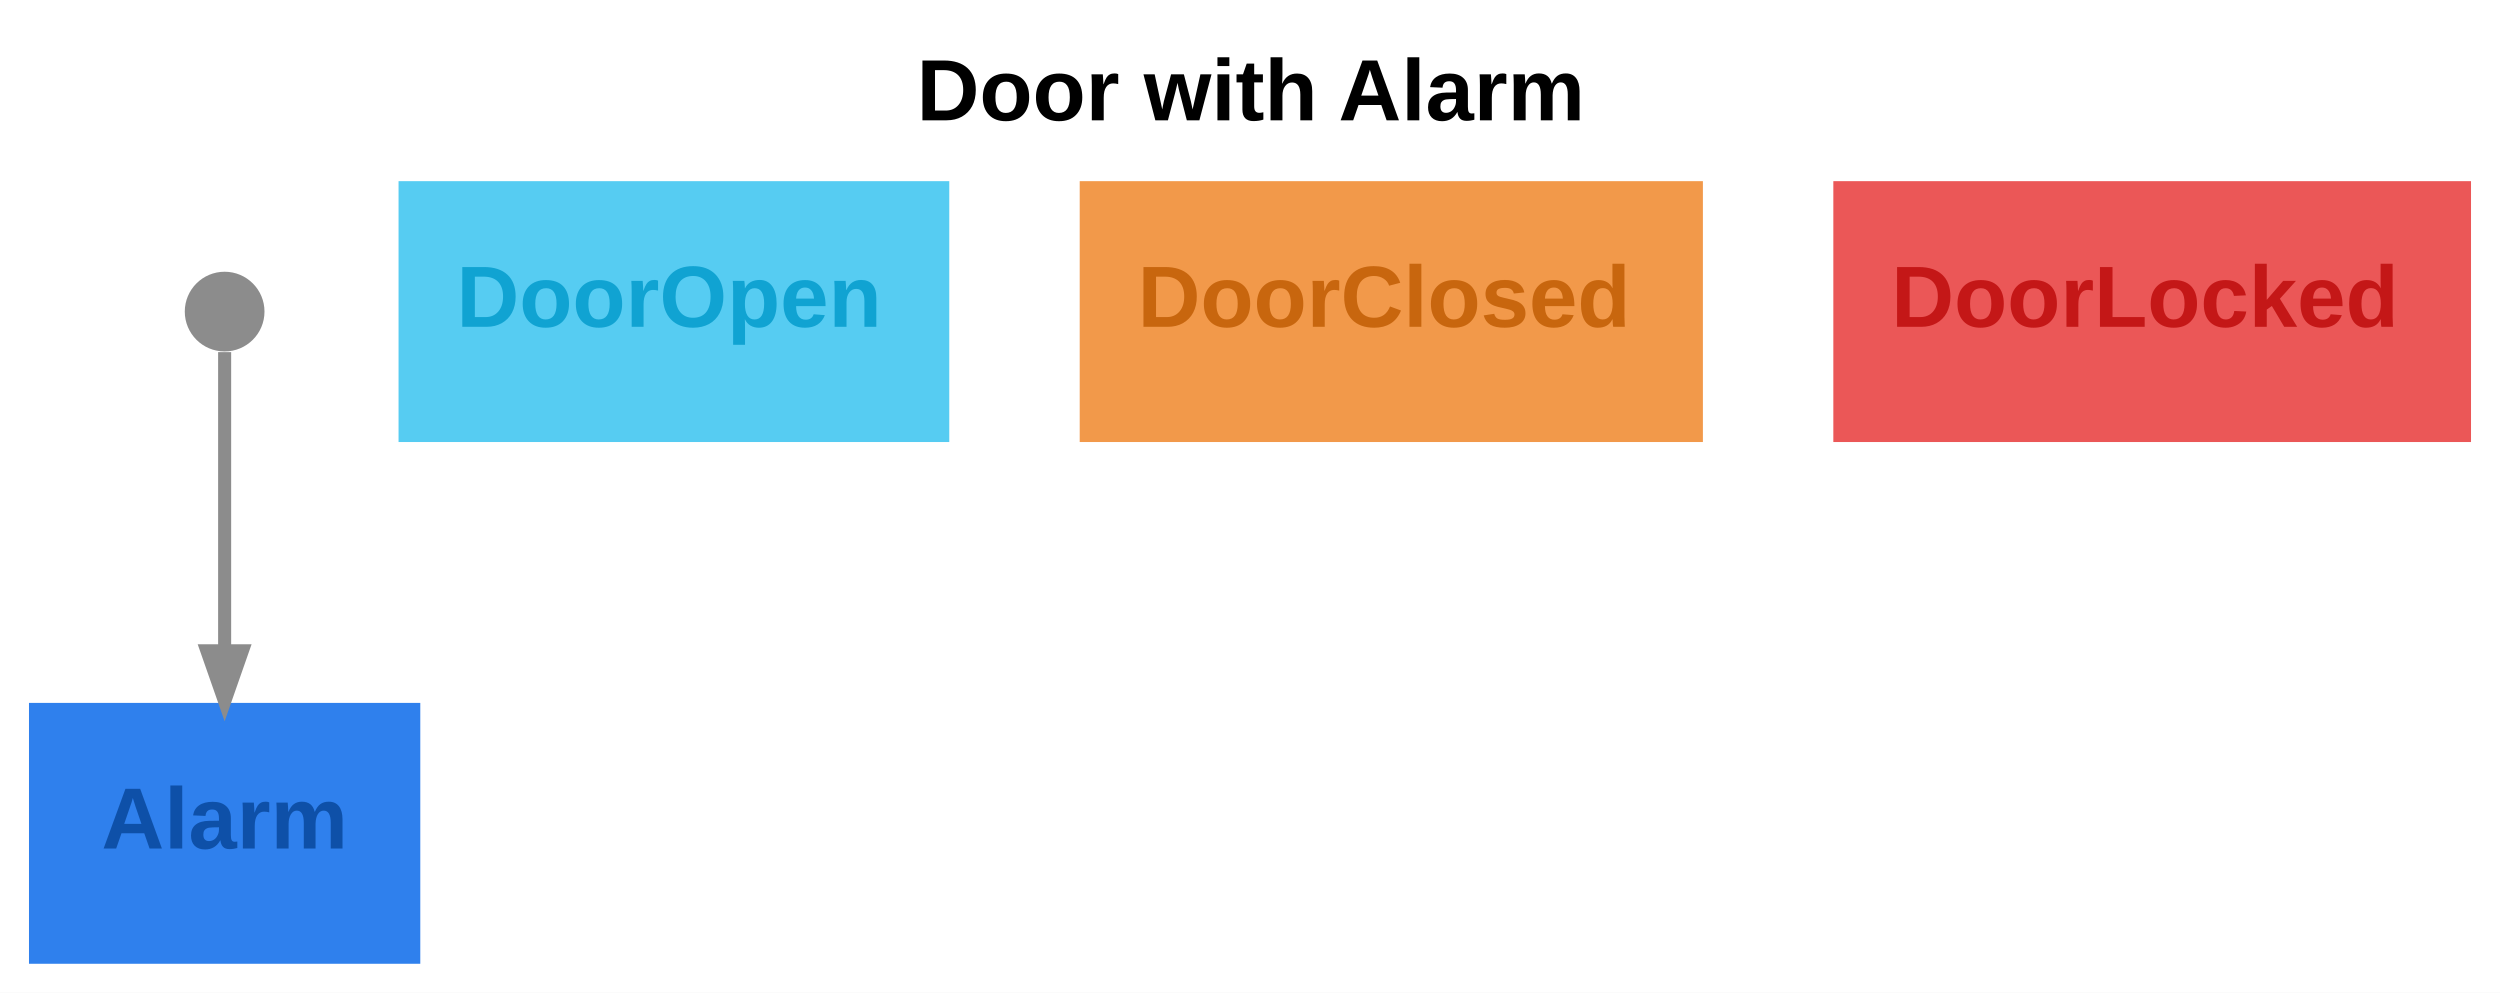
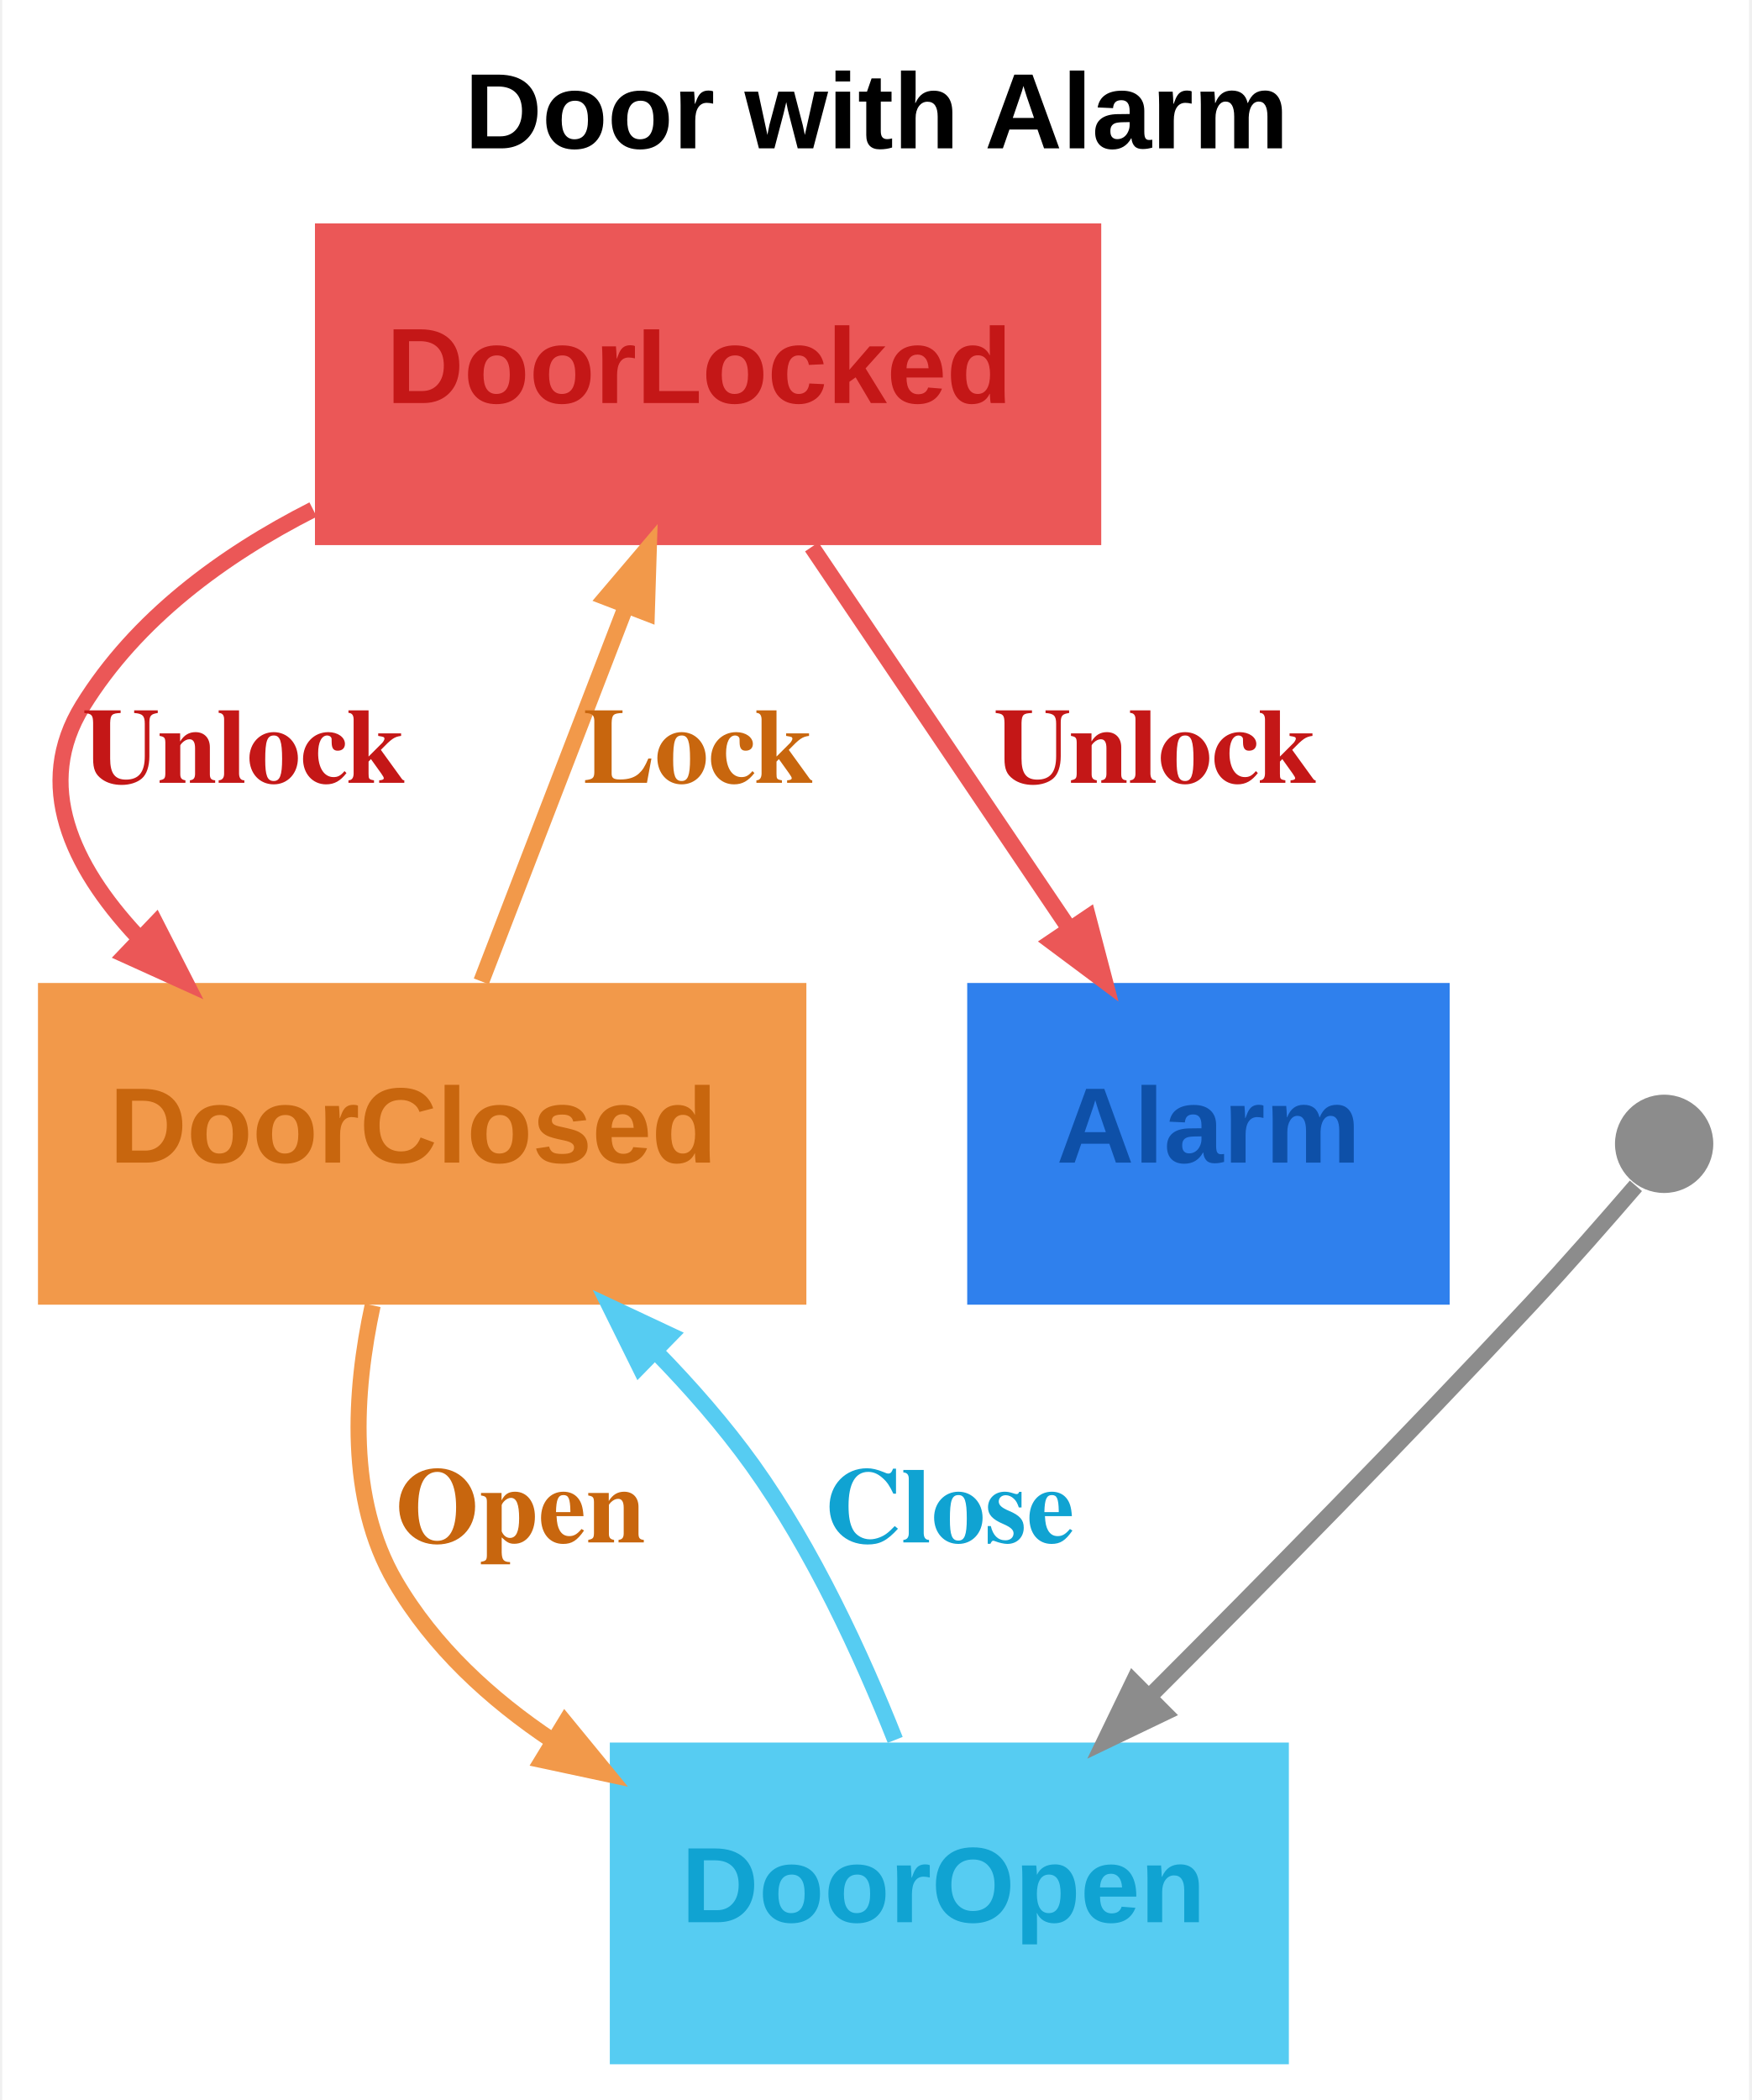
- <svg xmlns="http://www.w3.org/2000/svg" width="345pt" height="137pt" viewBox="0.00 0.00 345.00 137.00">
-   <g id="graph0" class="graph" transform="scale(1 1) rotate(0) translate(4 133)">
-     <polygon fill="white" stroke="transparent" points="-4,4 -4,-133 341,-133 341,4 -4,4" />
-     <text text-anchor="start" x="122.5" y="-116.4" font-family="Arial" font-weight="bold" font-size="12.00">Door with Alarm</text>
+ <svg xmlns="http://www.w3.org/2000/svg" width="196pt" height="235pt" viewBox="0.00 0.00 195.50 235.00">
+   <g id="graph0" class="graph" transform="scale(1 1) rotate(0) translate(4 231)">
+     <polygon fill="white" stroke="transparent" points="-4,4 -4,-231 191.5,-231 191.5,4 -4,4" />
+     <text text-anchor="start" x="47.75" y="-214.4" font-family="Arial" font-weight="bold" font-size="12.00">Door with Alarm</text>
    <g id="node1" class="node">
-       <polygon fill="#2f80ed" stroke="black" stroke-width="0" points="54,-36 0,-36 0,0 54,0 54,-36" />
-       <text text-anchor="start" x="10" y="-15.9" font-family="Arial" font-weight="bold" font-size="12.00" fill="#0e50a8">Alarm</text>
+       <polygon fill="#2f80ed" stroke="black" stroke-width="0" points="158,-121 104,-121 104,-85 158,-85 158,-121" />
+       <text text-anchor="start" x="114" y="-100.9" font-family="Arial" font-weight="bold" font-size="12.00" fill="#0e50a8">Alarm</text>
    </g>
    <g id="node2" class="node">
-       <ellipse fill="#8c8c8c" stroke="black" stroke-width="0" cx="27" cy="-90" rx="5.5" ry="5.5" />
+       <polygon fill="#56ccf2" stroke="black" stroke-width="0" points="140,-36 64,-36 64,0 140,0 140,-36" />
+       <text text-anchor="start" x="72" y="-15.9" font-family="Arial" font-weight="bold" font-size="12.00" fill="#10a3d2">DoorOpen</text>
+     </g>
+     <g id="node4" class="node">
+       <polygon fill="#f2994a" stroke="black" stroke-width="0" points="86,-121 0,-121 0,-85 86,-85 86,-121" />
+       <text text-anchor="start" x="8" y="-100.9" font-family="Arial" font-weight="bold" font-size="12.00" fill="#c8660e">DoorClosed</text>
+     </g>
+     <g id="edge2" class="edge">
+       <path fill="none" stroke="#56ccf2" stroke-width="1.8" d="M95.94,-36.3C92.16,-45.83 86.72,-57.61 80,-67 76.81,-71.45 73.01,-75.79 69.07,-79.82" />
+       <polygon fill="#56ccf2" stroke="#56ccf2" stroke-width="1.8" points="67.33,-78.09 64.04,-84.74 70.75,-81.59 67.33,-78.09" />
+       <text text-anchor="start" x="88" y="-58.4" font-family="Times,serif" font-weight="bold" font-size="12.00" fill="#10a3d2">Close</text>
+     </g>
+     <g id="node3" class="node">
+       <ellipse fill="#8c8c8c" stroke="black" stroke-width="0" cx="182" cy="-103" rx="5.5" ry="5.5" />
    </g>
    <g id="edge1" class="edge">
-       <path fill="none" stroke="#8c8c8c" stroke-width="1.8" d="M27,-84.41C27,-76.15 27,-58.25 27,-43.26" />
-       <polygon fill="#8c8c8c" stroke="#8c8c8c" stroke-width="1.8" points="29.45,-43.19 27,-36.19 24.55,-43.19 29.45,-43.19" />
+       <path fill="none" stroke="#8c8c8c" stroke-width="1.8" d="M178.84,-98.3C175.84,-94.82 171.19,-89.49 167,-85 153.18,-70.18 137.22,-53.96 124.57,-41.31" />
+       <polygon fill="#8c8c8c" stroke="#8c8c8c" stroke-width="1.8" points="126.06,-39.33 119.37,-36.12 122.6,-42.8 126.06,-39.33" />
    </g>
-     <g id="node3" class="node">
-       <polygon fill="#56ccf2" stroke="black" stroke-width="0" points="127,-108 51,-108 51,-72 127,-72 127,-108" />
-       <text text-anchor="start" x="59" y="-87.9" font-family="Arial" font-weight="bold" font-size="12.00" fill="#10a3d2">DoorOpen</text>
-     </g>
-     <g id="node4" class="node">
-       <polygon fill="#f2994a" stroke="black" stroke-width="0" points="231,-108 145,-108 145,-72 231,-72 231,-108" />
-       <text text-anchor="start" x="153" y="-87.9" font-family="Arial" font-weight="bold" font-size="12.00" fill="#c8660e">DoorClosed</text>
+     <g id="edge4" class="edge">
+       <path fill="none" stroke="#f2994a" stroke-width="1.8" d="M37.46,-84.92C35.36,-75.23 34.61,-63.23 40,-54 44.24,-46.74 50.59,-40.87 57.65,-36.17" />
+       <polygon fill="#f2994a" stroke="#f2994a" stroke-width="1.8" points="59,-38.21 63.7,-32.48 56.45,-34.03 59,-38.21" />
+       <text text-anchor="start" x="40" y="-58.4" font-family="Times,serif" font-weight="bold" font-size="12.00" fill="#c8660e">Open</text>
    </g>
    <g id="node5" class="node">
-       <polygon fill="#eb5757" stroke="black" stroke-width="0" points="337,-108 249,-108 249,-72 337,-72 337,-108" />
-       <text text-anchor="start" x="257" y="-87.9" font-family="Arial" font-weight="bold" font-size="12.00" fill="#c41717">DoorLocked</text>
+       <polygon fill="#eb5757" stroke="black" stroke-width="0" points="119,-206 31,-206 31,-170 119,-170 119,-206" />
+       <text text-anchor="start" x="39" y="-185.9" font-family="Arial" font-weight="bold" font-size="12.00" fill="#c41717">DoorLocked</text>
+     </g>
+     <g id="edge3" class="edge">
+       <path fill="none" stroke="#f2994a" stroke-width="1.8" d="M49.62,-121.18C54.3,-133.3 60.62,-149.71 65.79,-163.11" />
+       <polygon fill="#f2994a" stroke="#f2994a" stroke-width="1.8" points="63.57,-164.15 68.37,-169.8 68.14,-162.39 63.57,-164.15" />
+       <text text-anchor="start" x="61" y="-143.4" font-family="Times,serif" font-weight="bold" font-size="12.00" fill="#c8660e">Lock</text>
+     </g>
+     <g id="edge6" class="edge">
+       <path fill="none" stroke="#eb5757" stroke-width="1.8" d="M86.6,-169.8C94.94,-157.45 106.26,-140.66 115.39,-127.13" />
+       <polygon fill="#eb5757" stroke="#eb5757" stroke-width="1.8" points="117.53,-128.35 119.41,-121.18 113.47,-125.61 117.53,-128.35" />
+       <text text-anchor="start" x="107" y="-143.4" font-family="Times,serif" font-weight="bold" font-size="12.00" fill="#c41717">Unlock</text>
+     </g>
+     <g id="edge5" class="edge">
+       <path fill="none" stroke="#eb5757" stroke-width="1.8" d="M30.79,-173.98C20.6,-168.81 11,-161.71 5,-152 -0.45,-143.18 3.77,-134.12 11.07,-126.28" />
+       <polygon fill="#eb5757" stroke="#eb5757" stroke-width="1.8" points="13.17,-127.66 16.54,-121.06 9.79,-124.12 13.17,-127.66" />
+       <text text-anchor="start" x="5" y="-143.4" font-family="Times,serif" font-weight="bold" font-size="12.00" fill="#c41717">Unlock</text>
    </g>
  </g>
</svg>
